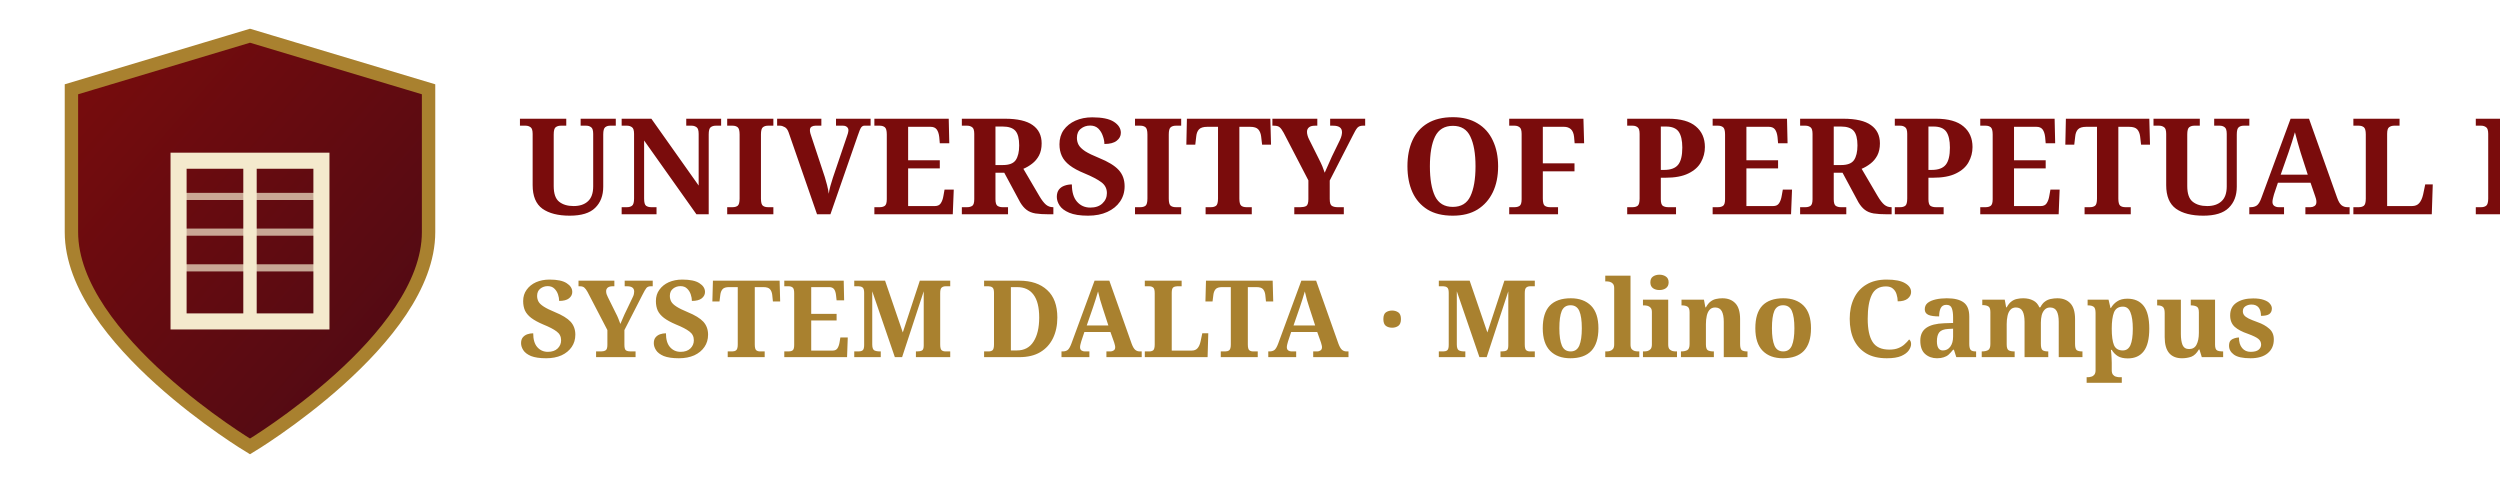
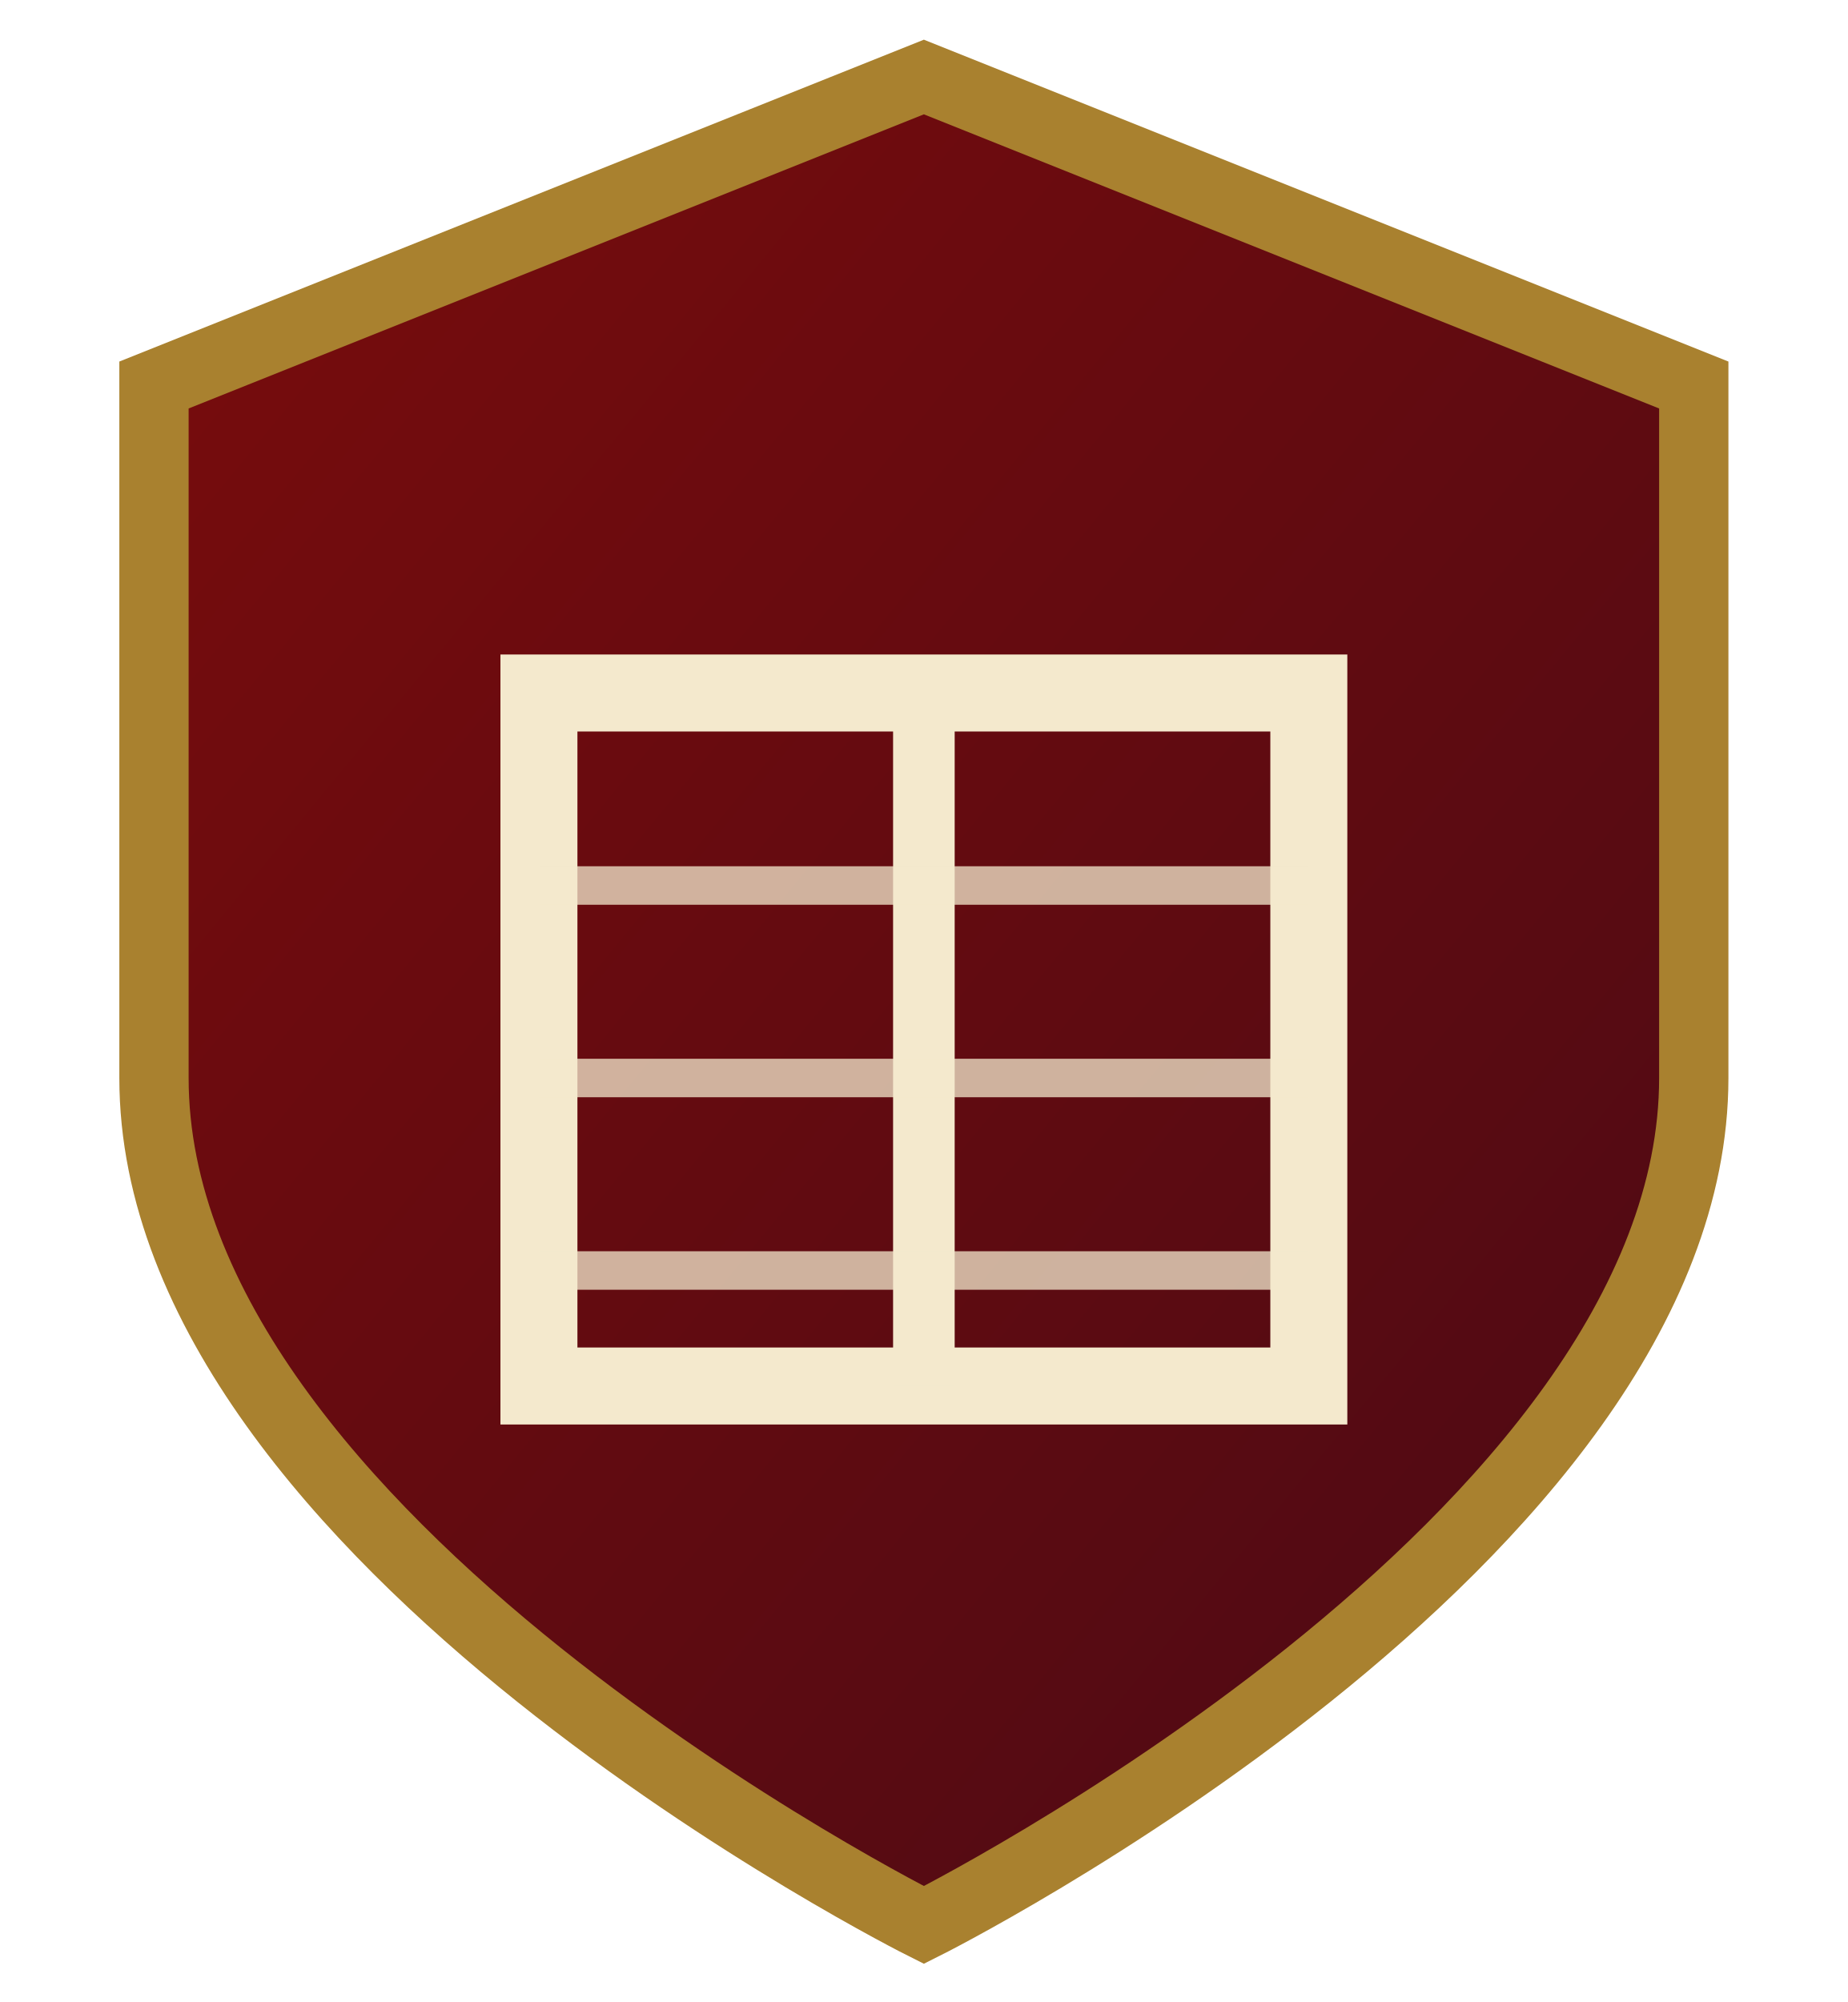
- <svg xmlns="http://www.w3.org/2000/svg" viewBox="0 0 280 56" width="280" height="56">
+ <svg xmlns="http://www.w3.org/2000/svg" viewBox="0 0 48 52" width="48" height="52">
  <defs>
    <linearGradient id="g" x1="0%" y1="0%" x2="100%" y2="100%">
      <stop offset="0%" style="stop-color:#7a0c0c" />
      <stop offset="100%" style="stop-color:#4a0a15" />
    </linearGradient>
  </defs>
-   <path d="M28 4 L48 10 V26 C48 38 28 50 28 50 C28 50 8 38 8 26 V10 Z" fill="url(#g)" stroke="#a9812f" stroke-width="1.5" />
-   <path d="M20 18 H36 V36 H20 Z" fill="none" stroke="#f4e9cd" stroke-width="1.8" />
-   <path d="M28 18 V36" stroke="#f4e9cd" stroke-width="1.5" />
-   <path d="M20 22 H36 M20 26 H36 M20 30 H36" stroke="#f4e9cd" stroke-width="0.8" opacity="0.7" />
-   <text x="58" y="24" font-family="Georgia, serif" font-size="15" font-weight="700" fill="#7a0c0c">UNIVERSITY OF PERPETUAL HELP</text>
-   <text x="58" y="40" font-family="Georgia, serif" font-size="12" font-weight="600" fill="#a9812f">SYSTEM DALTA · Molino Campus</text>
+   <path d="M24 2 L44 10 V28 C44 40 24 50 24 50 C24 50 4 40 4 28 V10 Z" fill="url(#g)" stroke="#a9812f" stroke-width="1.8" />
+   <path d="M14 18 H34 V36 H14 Z" fill="none" stroke="#f4e9cd" stroke-width="2" />
+   <path d="M24 18 V36" stroke="#f4e9cd" stroke-width="1.6" />
+   <path d="M14 23 H34 M14 28 H34 M14 33 H34" stroke="#f4e9cd" stroke-width="1" opacity="0.75" />
</svg>
